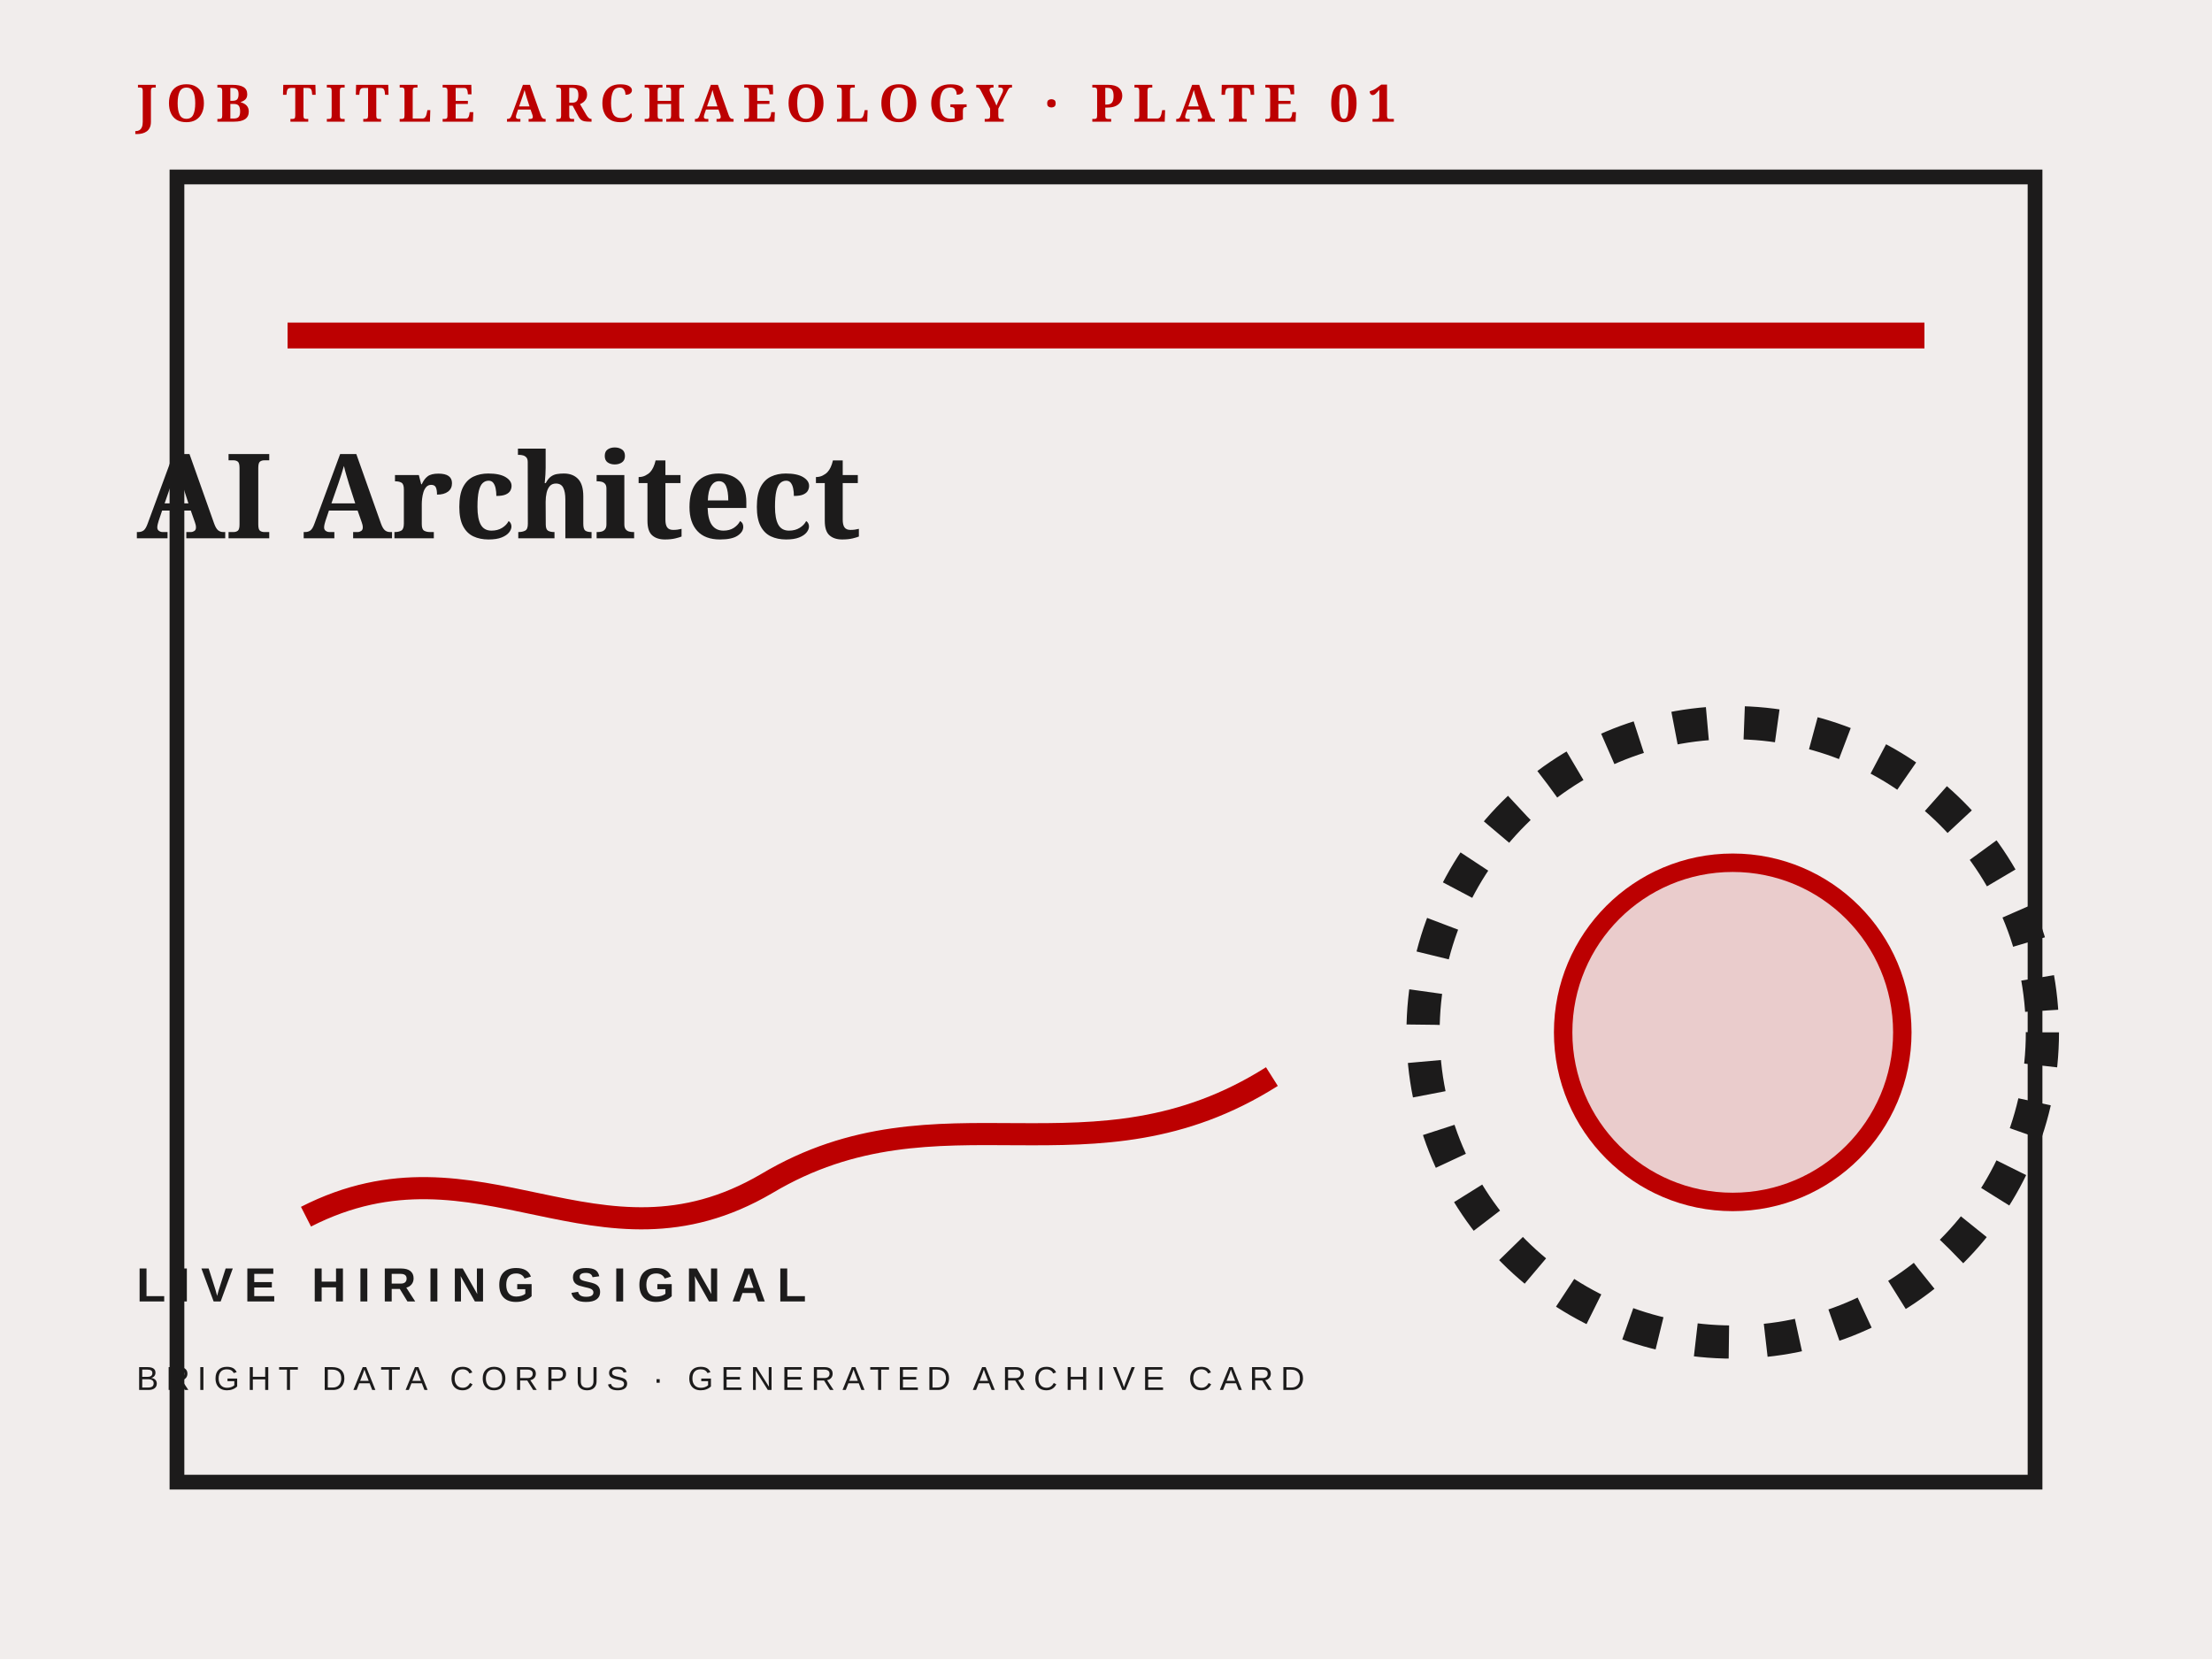
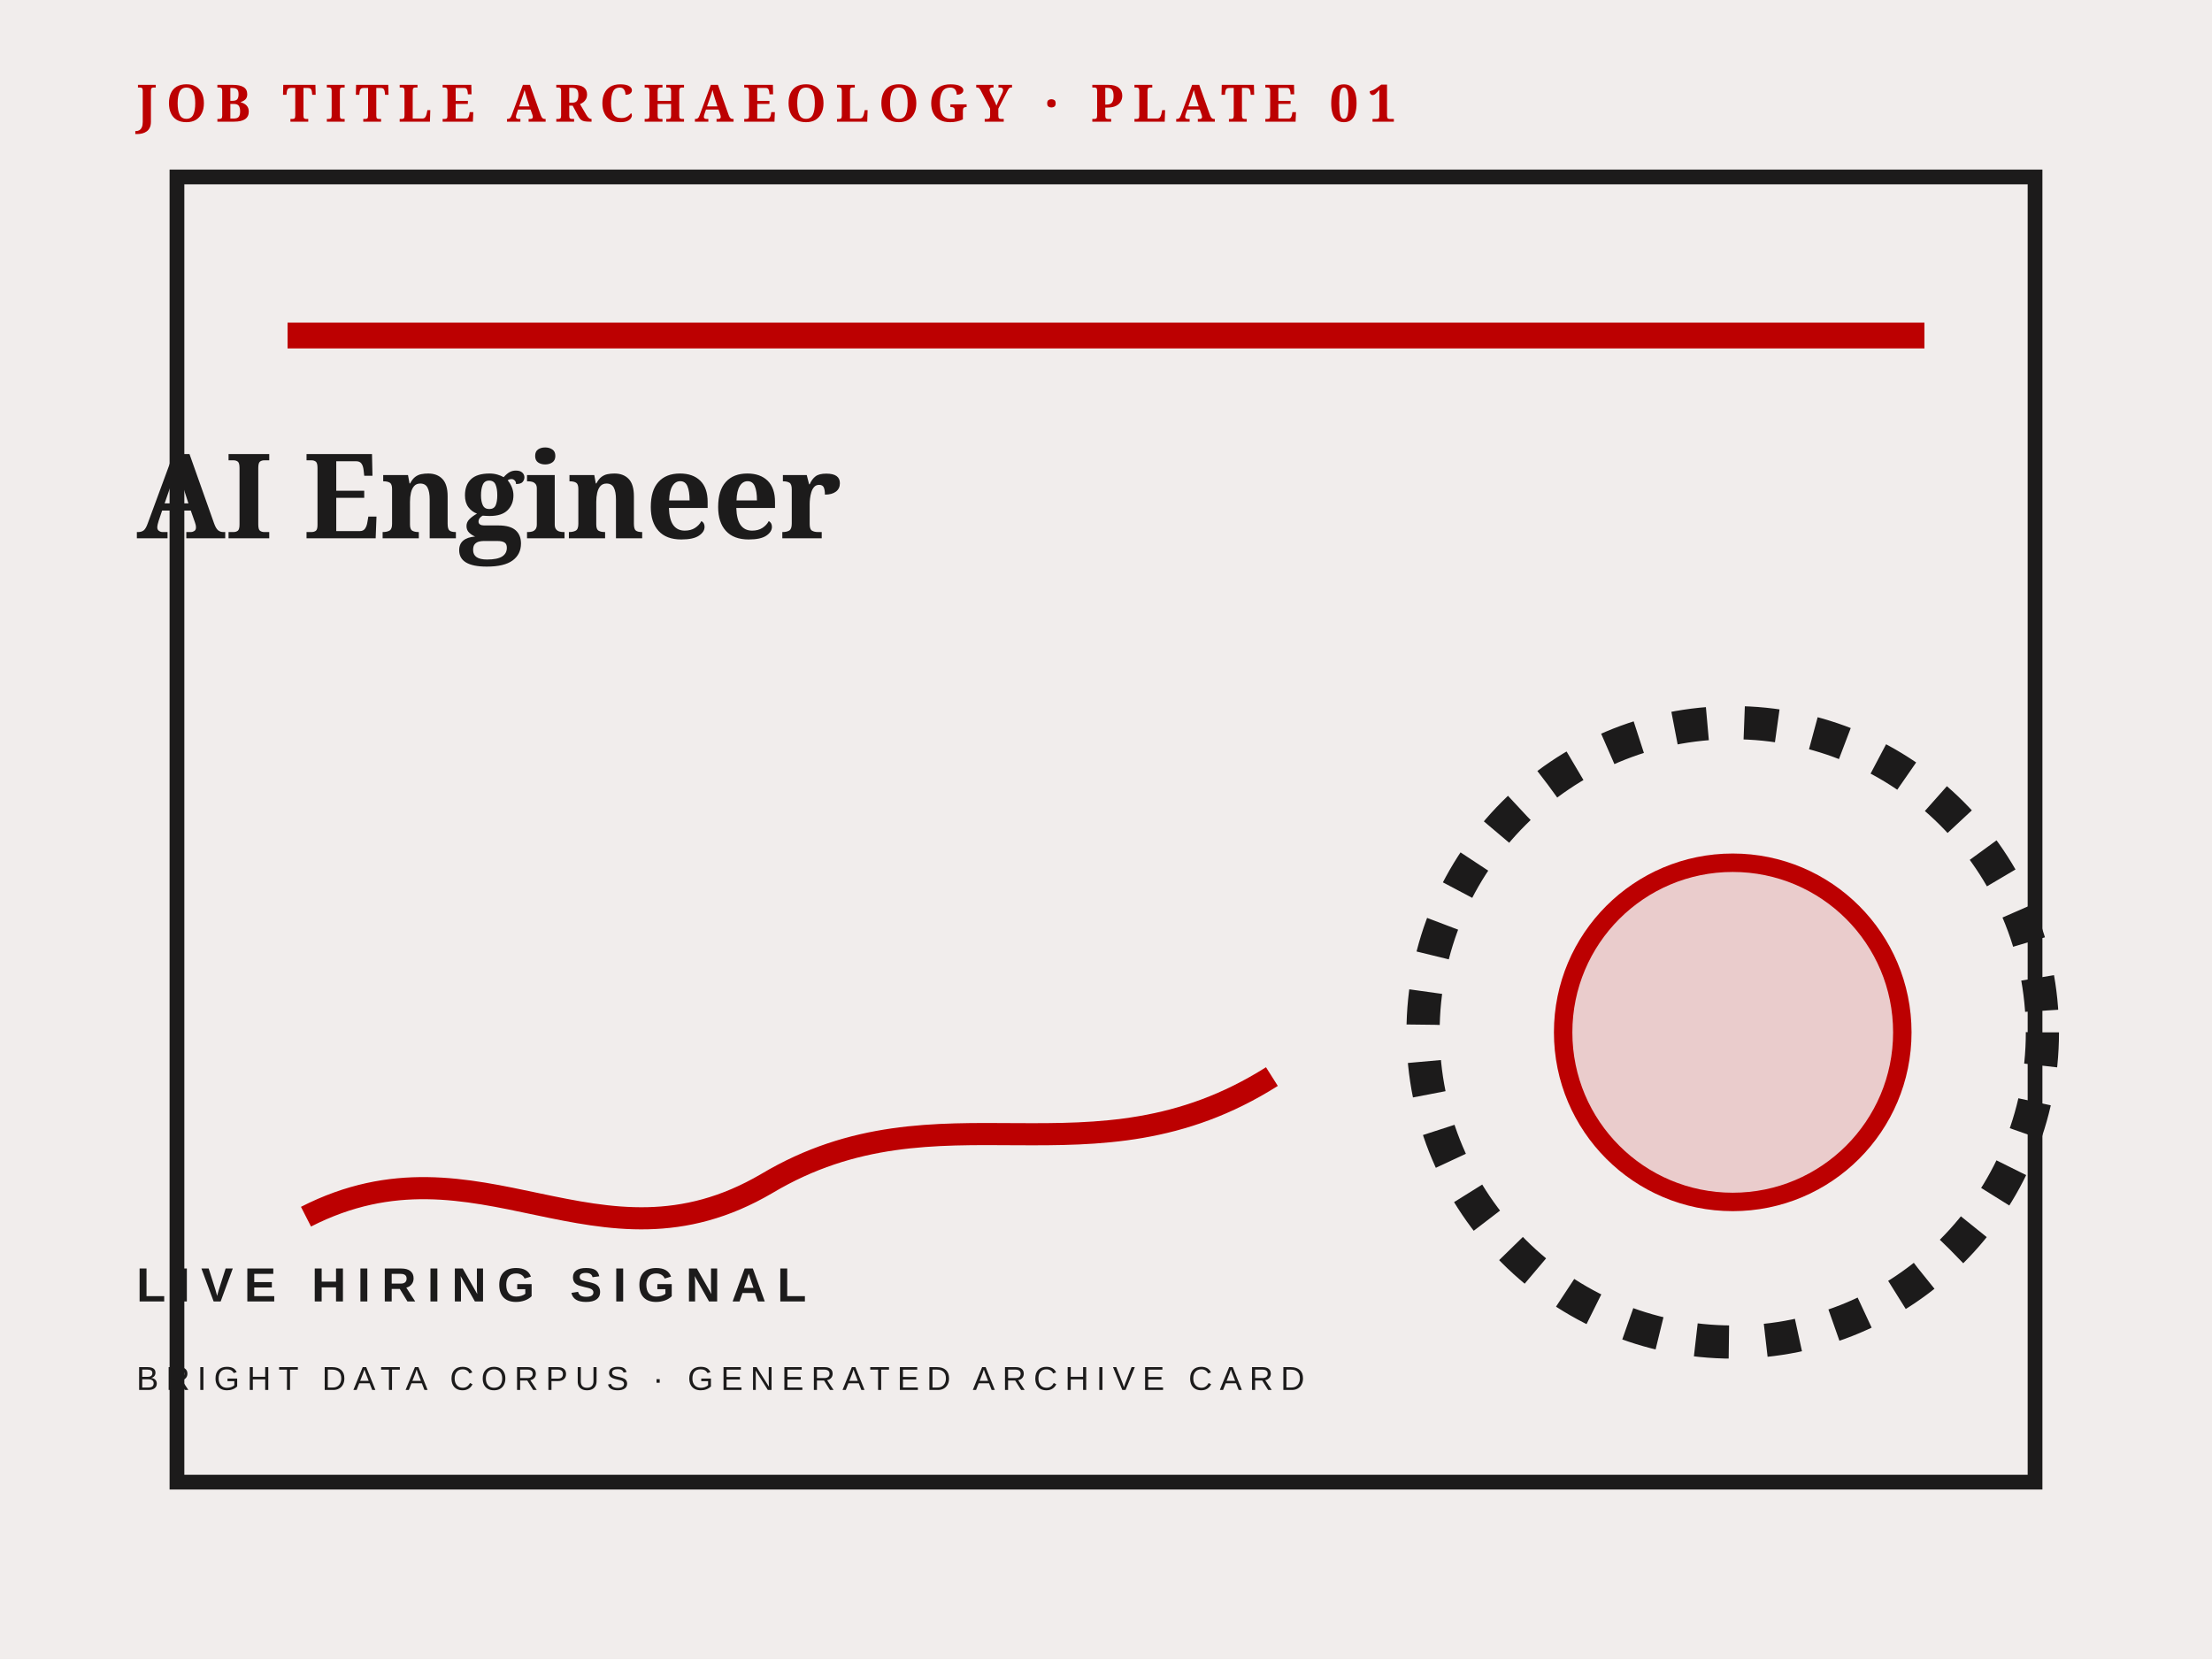
- <svg xmlns="http://www.w3.org/2000/svg" viewBox="0 0 1200 900" role="img" aria-label="AI Architect archive illustration">
+ <svg xmlns="http://www.w3.org/2000/svg" viewBox="0 0 1200 900" role="img" aria-label="AI Engineer archive illustration">
  <rect width="1200" height="900" fill="#f1edec" />
  <path d="M96 96H1104V804H96Z" fill="none" stroke="#1c1b1b" stroke-width="8" />
  <path d="M156 182H1044" stroke="#bc0001" stroke-width="14" />
  <circle cx="940" cy="560" r="168" fill="none" stroke="#1c1b1b" stroke-width="18" stroke-dasharray="18 20" />
  <circle cx="940" cy="560" r="92" fill="#bc0001" fill-opacity="0.14" stroke="#bc0001" stroke-width="10" />
  <path d="M166 660C260 612 324 696 416 642C510 586 592 646 690 584" fill="none" stroke="#bc0001" stroke-width="12" />
  <text x="74" y="66" fill="#bc0001" font-family="Georgia,serif" font-size="28" font-weight="700" letter-spacing="5">JOB TITLE ARCHAEOLOGY · PLATE 01</text>
  <text x="74" y="292" fill="#1c1b1b" font-family="Georgia,serif" font-size="64" font-weight="700">
-     <tspan x="74">AI Architect</tspan>
+     <tspan x="74">AI Engineer</tspan>
  </text>
  <text x="74" y="706" fill="#1c1b1b" font-family="Arial,sans-serif" font-size="26" font-weight="700" letter-spacing="6">LIVE HIRING SIGNAL</text>
  <text x="74" y="754" fill="#1c1b1b" font-family="Arial,sans-serif" font-size="18" letter-spacing="4">BRIGHT DATA CORPUS · GENERATED ARCHIVE CARD</text>
</svg>
